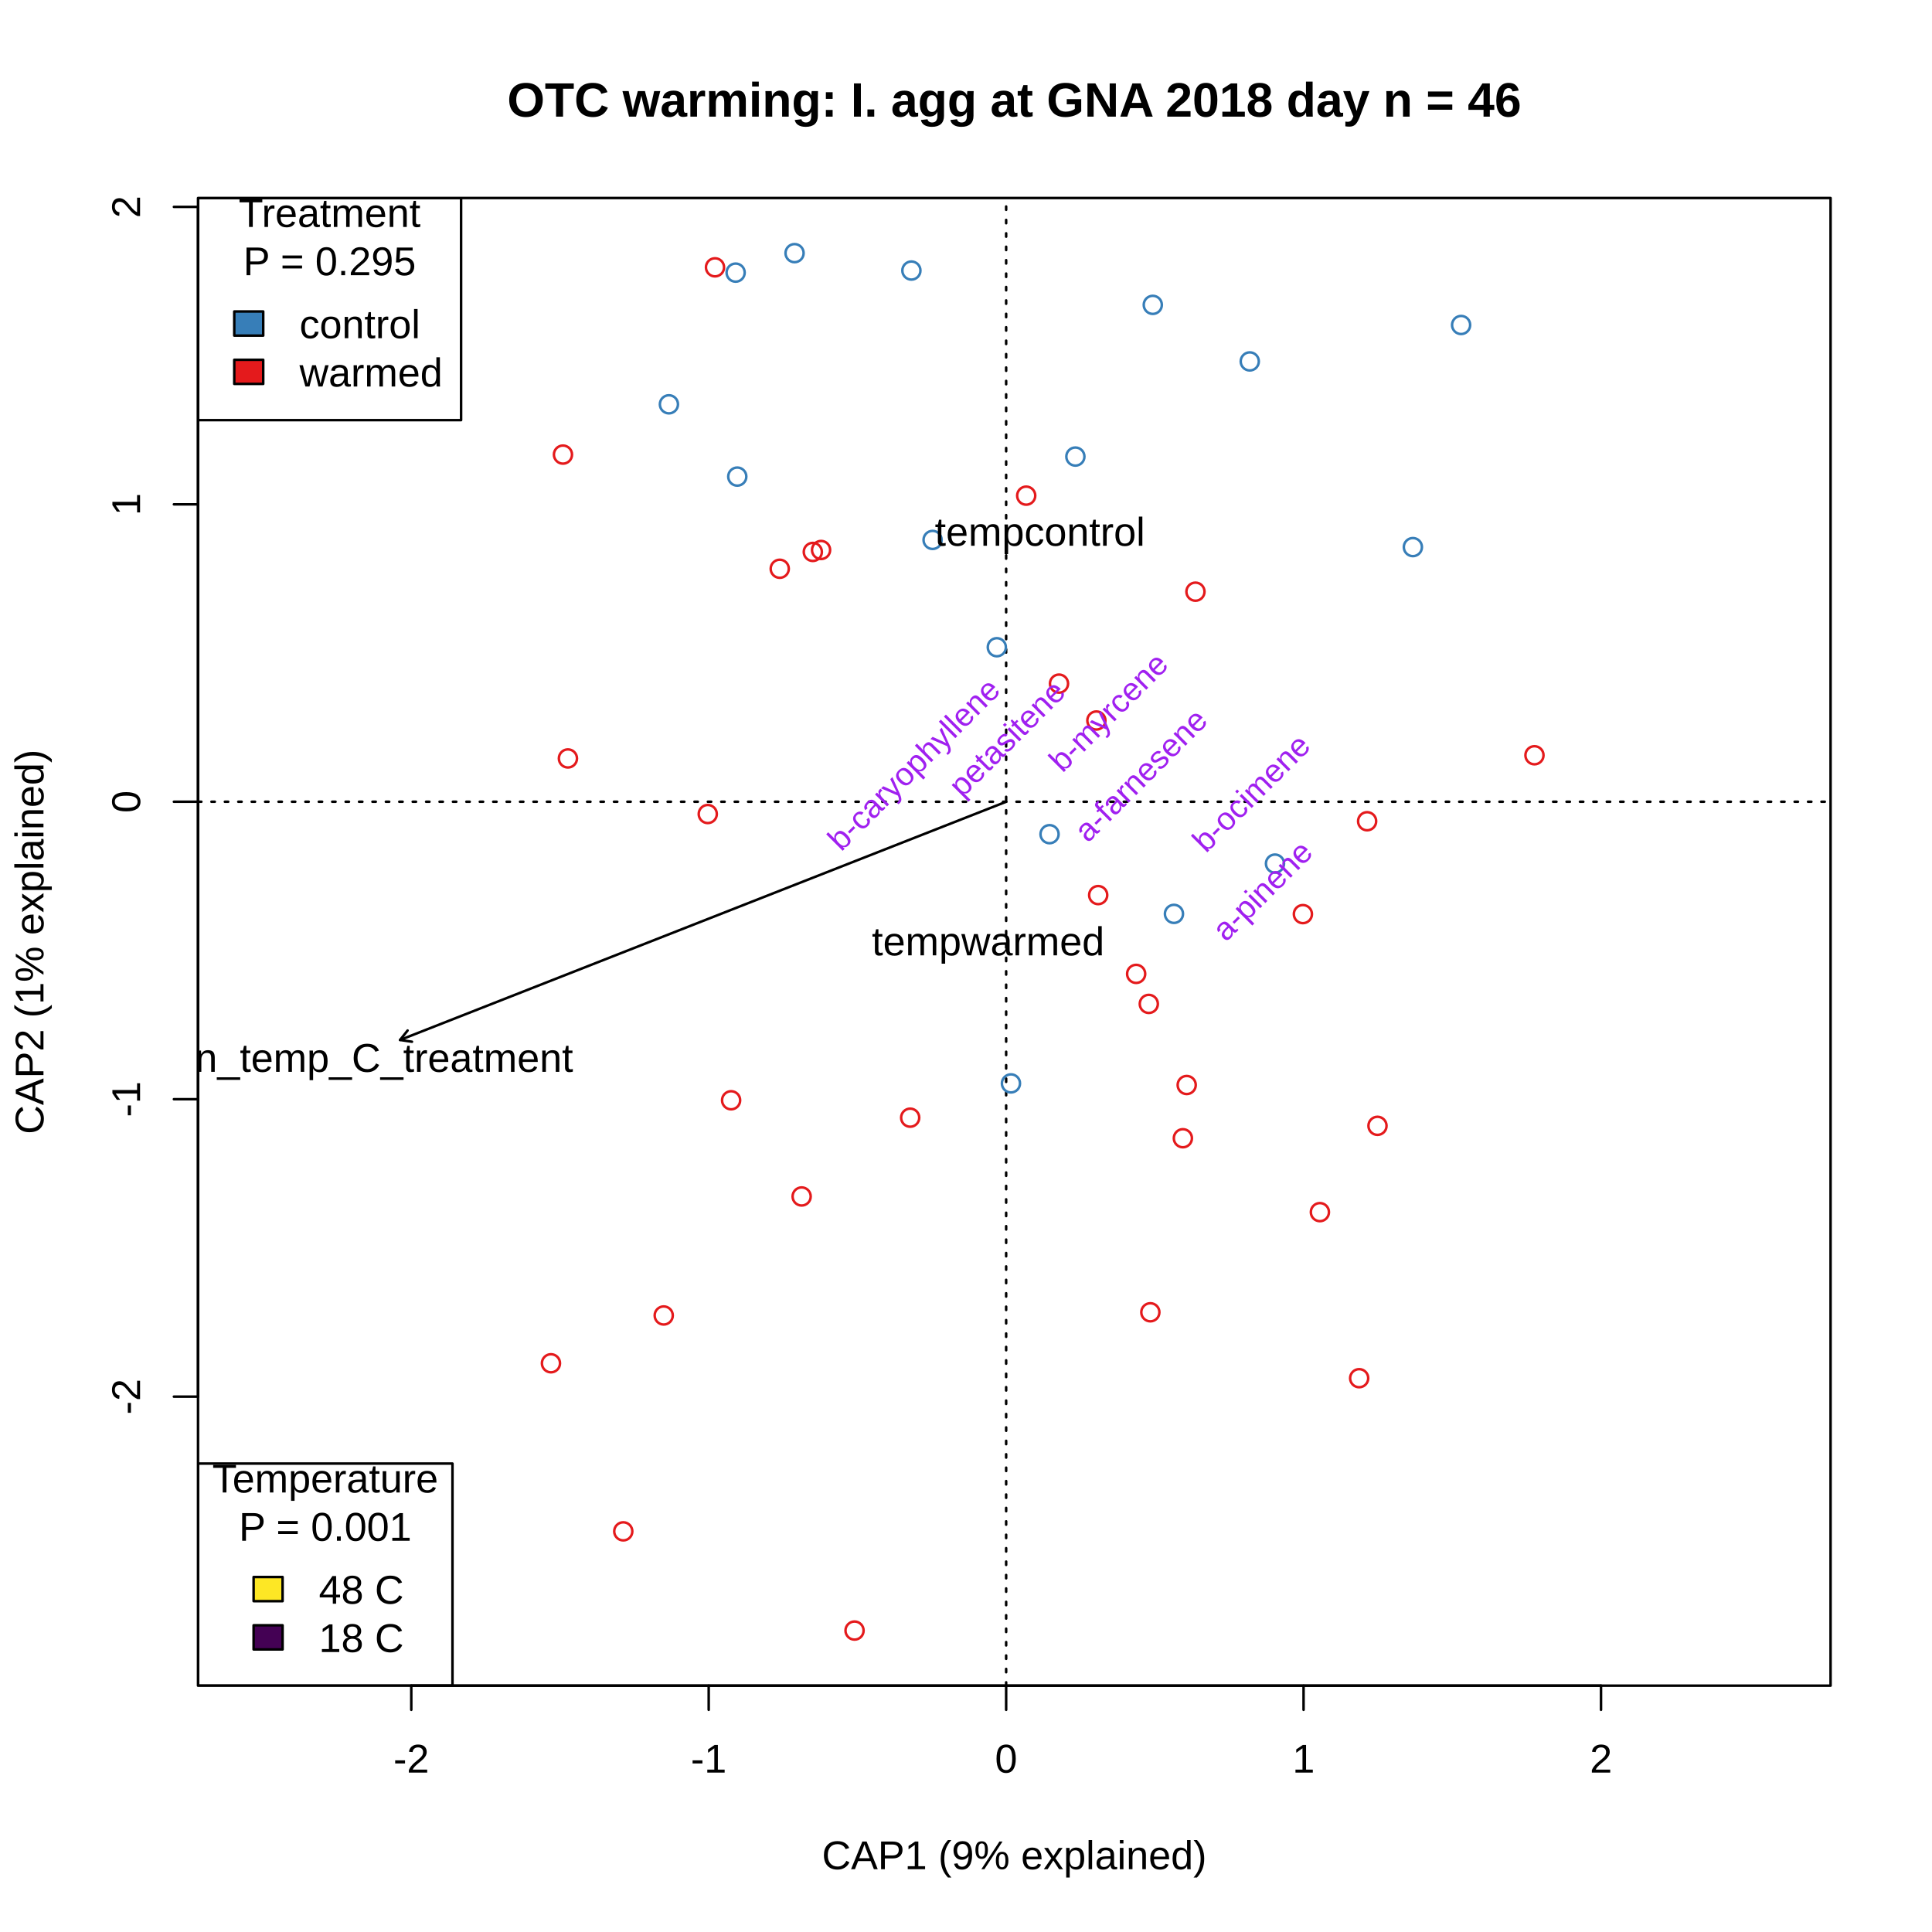
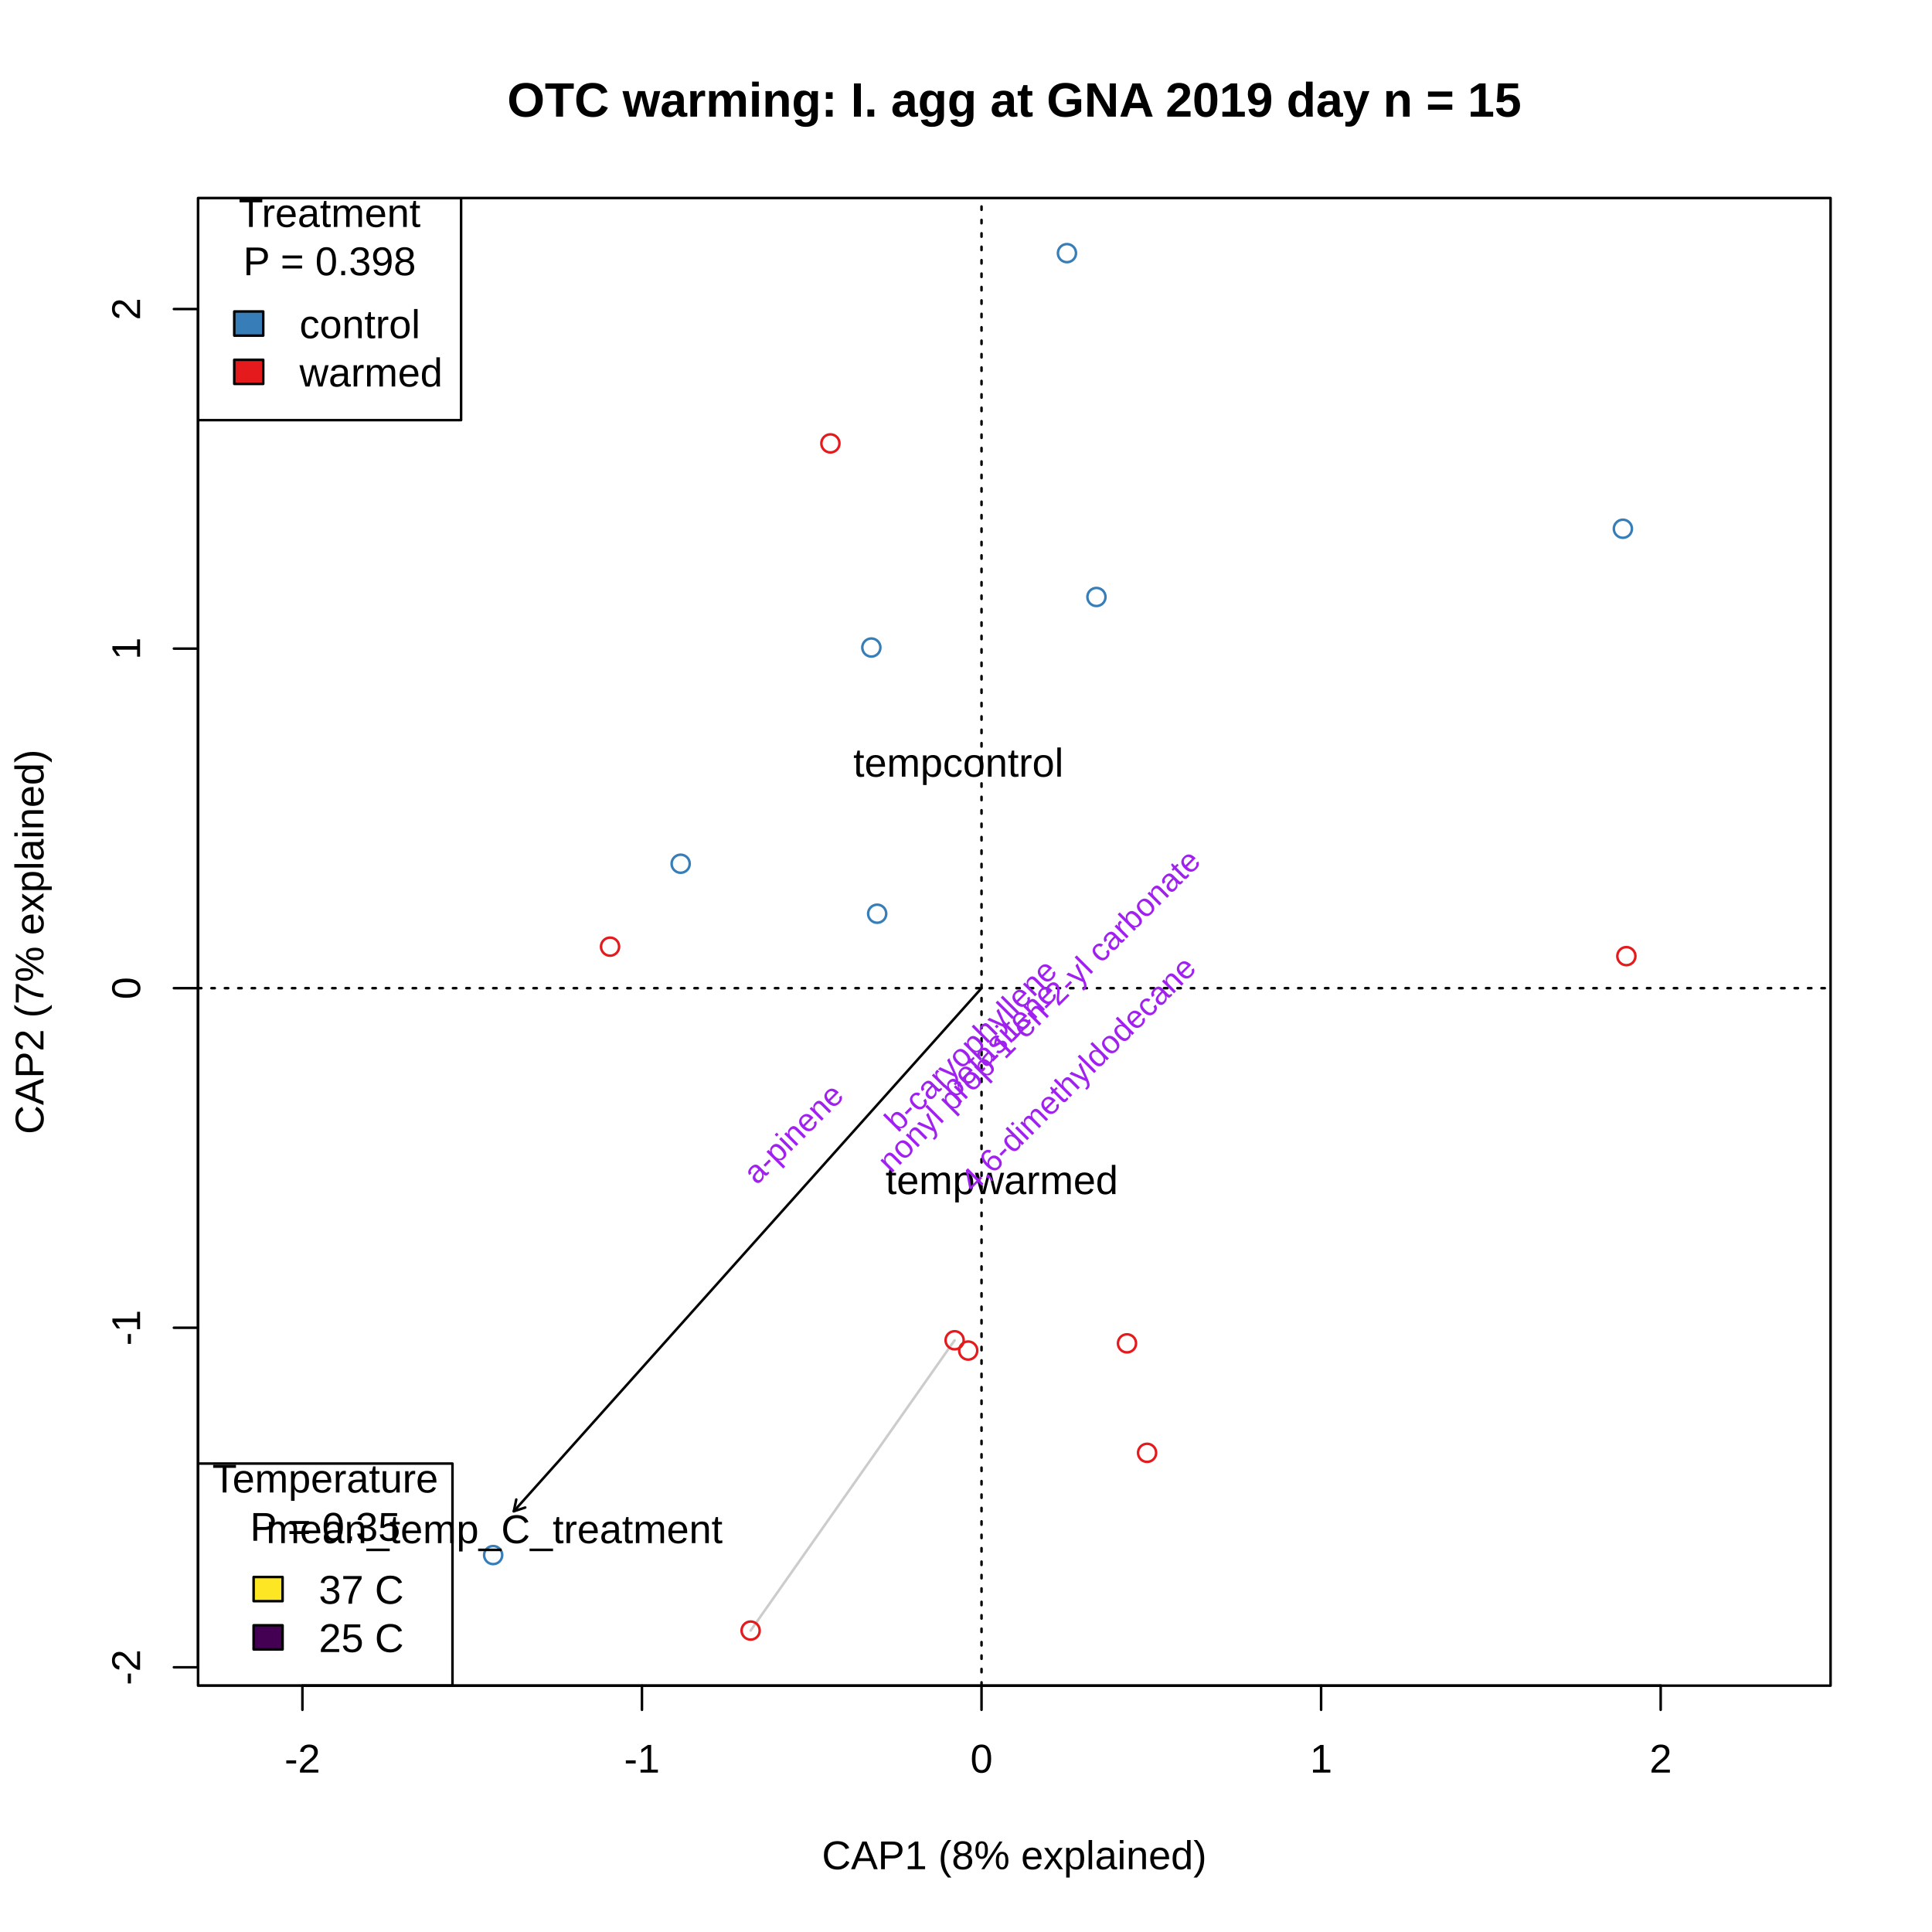
<svg xmlns="http://www.w3.org/2000/svg" class="svglite" width="576.00pt" height="576.00pt" viewBox="0 0 576.00 576.00">
  <defs>
    <style type="text/css">
    .svglite line, .svglite polyline, .svglite polygon, .svglite path, .svglite rect, .svglite circle {
      fill: none;
      stroke: #000000;
      stroke-linecap: round;
      stroke-linejoin: round;
      stroke-miterlimit: 10.00;
    }
    .svglite text {
      white-space: pre;
    }
  </style>
  </defs>
  <rect width="100%" height="100%" style="stroke: none; fill: #FFFFFF;" />
  <defs>
    <clipPath id="cpMC4wMHw1NzYuMDB8MC4wMHw1NzYuMDA=">
      <rect x="0.00" y="0.00" width="576.00" height="576.00" />
    </clipPath>
  </defs>
  <g clip-path="url(#cpMC4wMHw1NzYuMDB8MC4wMHw1NzYuMDA=)">
</g>
  <defs>
    <clipPath id="cpNTkuMDR8NTQ1Ljc2fDU5LjA0fDUwMi41Ng==">
      <rect x="59.04" y="59.04" width="486.72" height="443.52" />
    </clipPath>
  </defs>
  <g clip-path="url(#cpNTkuMDR8NTQ1Ljc2fDU5LjA0fDUwMi41Ng==)">
</g>
  <g clip-path="url(#cpMC4wMHw1NzYuMDB8MC4wMHw1NzYuMDA=)">
-     <line x1="122.62" y1="502.56" x2="477.32" y2="502.56" style="stroke-width: 0.75;" />
-     <line x1="122.62" y1="502.56" x2="122.62" y2="509.76" style="stroke-width: 0.75;" />
-     <line x1="211.29" y1="502.56" x2="211.29" y2="509.76" style="stroke-width: 0.75;" />
-     <line x1="299.97" y1="502.56" x2="299.97" y2="509.76" style="stroke-width: 0.75;" />
-     <line x1="388.64" y1="502.56" x2="388.64" y2="509.76" style="stroke-width: 0.75;" />
-     <line x1="477.32" y1="502.56" x2="477.32" y2="509.76" style="stroke-width: 0.75;" />
-     <text x="122.62" y="528.48" text-anchor="middle" style="font-size: 12.00px; font-family: &quot;Arial&quot;;">-2</text>
-     <text x="211.29" y="528.48" text-anchor="middle" style="font-size: 12.00px; font-family: &quot;Arial&quot;;">-1</text>
-     <text x="299.97" y="528.48" text-anchor="middle" style="font-size: 12.00px; font-family: &quot;Arial&quot;;">0</text>
-     <text x="388.64" y="528.48" text-anchor="middle" style="font-size: 12.00px; font-family: &quot;Arial&quot;;">1</text>
-     <text x="477.32" y="528.48" text-anchor="middle" style="font-size: 12.00px; font-family: &quot;Arial&quot;;">2</text>
-     <line x1="59.04" y1="416.39" x2="59.04" y2="61.68" style="stroke-width: 0.75;" />
-     <line x1="59.04" y1="416.39" x2="51.84" y2="416.39" style="stroke-width: 0.75;" />
-     <line x1="59.04" y1="327.71" x2="51.84" y2="327.71" style="stroke-width: 0.75;" />
-     <line x1="59.04" y1="239.03" x2="51.84" y2="239.03" style="stroke-width: 0.75;" />
-     <line x1="59.04" y1="150.36" x2="51.84" y2="150.36" style="stroke-width: 0.75;" />
-     <line x1="59.04" y1="61.68" x2="51.84" y2="61.68" style="stroke-width: 0.75;" />
-     <text transform="translate(41.76,416.39) rotate(-90)" text-anchor="middle" style="font-size: 12.00px; font-family: &quot;Arial&quot;;">-2</text>
-     <text transform="translate(41.76,327.71) rotate(-90)" text-anchor="middle" style="font-size: 12.00px; font-family: &quot;Arial&quot;;">-1</text>
-     <text transform="translate(41.76,239.03) rotate(-90)" text-anchor="middle" style="font-size: 12.00px; font-family: &quot;Arial&quot;;">0</text>
-     <text transform="translate(41.76,150.36) rotate(-90)" text-anchor="middle" style="font-size: 12.00px; font-family: &quot;Arial&quot;;">1</text>
-     <text transform="translate(41.76,61.68) rotate(-90)" text-anchor="middle" style="font-size: 12.00px; font-family: &quot;Arial&quot;;">2</text>
+     <line x1="90.16" y1="502.56" x2="495.11" y2="502.56" style="stroke-width: 0.75;" />
+     <line x1="90.16" y1="502.56" x2="90.16" y2="509.76" style="stroke-width: 0.75;" />
+     <line x1="191.39" y1="502.56" x2="191.39" y2="509.76" style="stroke-width: 0.75;" />
+     <line x1="292.63" y1="502.56" x2="292.63" y2="509.76" style="stroke-width: 0.75;" />
+     <line x1="393.87" y1="502.56" x2="393.87" y2="509.76" style="stroke-width: 0.75;" />
+     <line x1="495.11" y1="502.56" x2="495.11" y2="509.76" style="stroke-width: 0.75;" />
+     <text x="90.16" y="528.48" text-anchor="middle" style="font-size: 12.00px; font-family: &quot;Arial&quot;;">-2</text>
+     <text x="191.39" y="528.48" text-anchor="middle" style="font-size: 12.00px; font-family: &quot;Arial&quot;;">-1</text>
+     <text x="292.63" y="528.48" text-anchor="middle" style="font-size: 12.00px; font-family: &quot;Arial&quot;;">0</text>
+     <text x="393.87" y="528.48" text-anchor="middle" style="font-size: 12.00px; font-family: &quot;Arial&quot;;">1</text>
+     <text x="495.11" y="528.48" text-anchor="middle" style="font-size: 12.00px; font-family: &quot;Arial&quot;;">2</text>
+     <line x1="59.04" y1="497.08" x2="59.04" y2="92.14" style="stroke-width: 0.75;" />
+     <line x1="59.04" y1="497.08" x2="51.84" y2="497.08" style="stroke-width: 0.75;" />
+     <line x1="59.04" y1="395.85" x2="51.84" y2="395.85" style="stroke-width: 0.75;" />
+     <line x1="59.04" y1="294.61" x2="51.84" y2="294.61" style="stroke-width: 0.75;" />
+     <line x1="59.04" y1="193.37" x2="51.84" y2="193.37" style="stroke-width: 0.75;" />
+     <line x1="59.04" y1="92.14" x2="51.84" y2="92.14" style="stroke-width: 0.75;" />
+     <text transform="translate(41.76,497.08) rotate(-90)" text-anchor="middle" style="font-size: 12.00px; font-family: &quot;Arial&quot;;">-2</text>
+     <text transform="translate(41.76,395.85) rotate(-90)" text-anchor="middle" style="font-size: 12.00px; font-family: &quot;Arial&quot;;">-1</text>
+     <text transform="translate(41.76,294.61) rotate(-90)" text-anchor="middle" style="font-size: 12.00px; font-family: &quot;Arial&quot;;">0</text>
+     <text transform="translate(41.76,193.37) rotate(-90)" text-anchor="middle" style="font-size: 12.00px; font-family: &quot;Arial&quot;;">1</text>
+     <text transform="translate(41.76,92.14) rotate(-90)" text-anchor="middle" style="font-size: 12.00px; font-family: &quot;Arial&quot;;">2</text>
    <polygon points="59.04,502.56 545.76,502.56 545.76,59.04 59.04,59.04 " style="stroke-width: 0.75;" />
-     <text x="302.40" y="557.28" text-anchor="middle" style="font-size: 12.00px; font-family: &quot;Arial&quot;;">CAP1 (9% explained)</text>
-     <text transform="translate(12.96,280.80) rotate(-90)" text-anchor="middle" style="font-size: 12.00px; font-family: &quot;Arial&quot;;">CAP2 (1% explained)</text>
+     <text x="302.40" y="557.28" text-anchor="middle" style="font-size: 12.00px; font-family: &quot;Arial&quot;;">CAP1 (8% explained)</text>
+     <text transform="translate(12.96,280.80) rotate(-90)" text-anchor="middle" style="font-size: 12.00px; font-family: &quot;Arial&quot;;">CAP2 (7% explained)</text>
  </g>
  <g clip-path="url(#cpNTkuMDR8NTQ1Ljc2fDU5LjA0fDUwMi41Ng==)">
-     <line x1="59.04" y1="239.03" x2="545.76" y2="239.03" style="stroke-width: 0.75; stroke-dasharray: 1.00,3.00;" />
-     <line x1="299.97" y1="502.56" x2="299.97" y2="59.04" style="stroke-width: 0.75; stroke-dasharray: 1.00,3.00;" />
+     <line x1="59.04" y1="294.61" x2="545.76" y2="294.61" style="stroke-width: 0.75; stroke-dasharray: 1.00,3.00;" />
+     <line x1="292.63" y1="502.56" x2="292.63" y2="59.04" style="stroke-width: 0.75; stroke-dasharray: 1.00,3.00;" />
  </g>
  <g clip-path="url(#cpMC4wMHw1NzYuMDB8MC4wMHw1NzYuMDA=)">
-     <text x="302.40" y="34.77" text-anchor="middle" style="font-size: 14.40px; font-weight: bold; font-family: &quot;Arial&quot;;">OTC warming: I. agg at GNA 2018 day n = 46</text>
+     <text x="302.40" y="34.77" text-anchor="middle" style="font-size: 14.40px; font-weight: bold; font-family: &quot;Arial&quot;;">OTC warming: I. agg at GNA 2019 day n = 15</text>
  </g>
  <g clip-path="url(#cpNTkuMDR8NTQ1Ljc2fDU5LjA0fDUwMi41Ng==)">
    <rect x="59.04" y="59.04" width="78.43" height="66.22" style="stroke-width: 0.75;" />
    <rect x="69.84" y="92.86" width="8.64" height="7.20" style="stroke-width: 0.75; fill: #377EB8;" />
    <rect x="69.84" y="107.26" width="8.64" height="7.20" style="stroke-width: 0.75; fill: #E41A1C;" />
    <text x="98.26" y="67.66" text-anchor="middle" style="font-size: 12.00px; font-family: &quot;Arial&quot;;">Treatment </text>
-     <text x="98.26" y="82.06" text-anchor="middle" style="font-size: 12.00px; font-family: &quot;Arial&quot;;">P = 0.295</text>
+     <text x="98.26" y="82.06" text-anchor="middle" style="font-size: 12.00px; font-family: &quot;Arial&quot;;">P = 0.398</text>
    <text x="89.28" y="100.83" style="font-size: 12.00px; font-family: &quot;Arial&quot;;">control</text>
    <text x="89.28" y="115.23" style="font-size: 12.00px; font-family: &quot;Arial&quot;;">warmed</text>
    <rect x="59.04" y="436.34" width="75.86" height="66.22" style="stroke-width: 0.75;" />
    <rect x="75.61" y="470.16" width="8.64" height="7.20" style="stroke-width: 0.75; fill: #FDE725;" />
    <rect x="75.61" y="484.56" width="8.64" height="7.20" style="stroke-width: 0.75; fill: #440154;" />
    <text x="96.97" y="444.96" text-anchor="middle" style="font-size: 12.00px; font-family: &quot;Arial&quot;;">Temperature </text>
-     <text x="96.97" y="459.36" text-anchor="middle" style="font-size: 12.00px; font-family: &quot;Arial&quot;;">P = 0.001</text>
-     <text x="95.05" y="478.13" style="font-size: 12.00px; font-family: &quot;Arial&quot;;">48  C</text>
-     <text x="95.05" y="492.53" style="font-size: 12.00px; font-family: &quot;Arial&quot;;">18  C</text>
-     <circle cx="350.00" cy="272.46" r="2.70" style="stroke-width: 0.75; stroke: #377EB8;" />
-     <circle cx="421.23" cy="163.11" r="2.70" style="stroke-width: 0.75; stroke: #377EB8;" />
-     <circle cx="164.26" cy="406.44" r="2.70" style="stroke-width: 0.75; stroke: #E41A1C;" />
-     <circle cx="320.61" cy="136.12" r="2.70" style="stroke-width: 0.75; stroke: #377EB8;" />
-     <circle cx="219.32" cy="81.28" r="2.70" style="stroke-width: 0.75; stroke: #377EB8;" />
-     <circle cx="219.81" cy="142.09" r="2.70" style="stroke-width: 0.75; stroke: #377EB8;" />
-     <circle cx="301.40" cy="323.00" r="2.70" style="stroke-width: 0.75; stroke: #377EB8;" />
-     <circle cx="278.04" cy="160.97" r="2.70" style="stroke-width: 0.75; stroke: #377EB8;" />
-     <circle cx="312.91" cy="248.70" r="2.70" style="stroke-width: 0.75; stroke: #377EB8;" />
-     <circle cx="435.61" cy="96.89" r="2.70" style="stroke-width: 0.75; stroke: #377EB8;" />
-     <circle cx="372.60" cy="107.75" r="2.70" style="stroke-width: 0.75; stroke: #377EB8;" />
-     <circle cx="380.12" cy="257.47" r="2.70" style="stroke-width: 0.75; stroke: #377EB8;" />
-     <circle cx="297.19" cy="192.96" r="2.70" style="stroke-width: 0.75; stroke: #377EB8;" />
-     <circle cx="405.22" cy="410.89" r="2.70" style="stroke-width: 0.75; stroke: #E41A1C;" />
-     <circle cx="338.73" cy="290.35" r="2.70" style="stroke-width: 0.75; stroke: #E41A1C;" />
-     <circle cx="457.48" cy="225.17" r="2.70" style="stroke-width: 0.75; stroke: #E41A1C;" />
-     <circle cx="305.95" cy="147.77" r="2.70" style="stroke-width: 0.75; stroke: #E41A1C;" />
-     <circle cx="407.59" cy="244.84" r="2.70" style="stroke-width: 0.75; stroke: #E41A1C;" />
-     <circle cx="410.68" cy="335.65" r="2.70" style="stroke-width: 0.75; stroke: #E41A1C;" />
-     <circle cx="342.96" cy="391.24" r="2.70" style="stroke-width: 0.75; stroke: #E41A1C;" />
-     <circle cx="254.77" cy="486.13" r="2.70" style="stroke-width: 0.75; stroke: #E41A1C;" />
-     <circle cx="327.41" cy="266.86" r="2.70" style="stroke-width: 0.75; stroke: #E41A1C;" />
-     <circle cx="217.97" cy="328.03" r="2.70" style="stroke-width: 0.75; stroke: #E41A1C;" />
-     <circle cx="352.66" cy="339.35" r="2.70" style="stroke-width: 0.75; stroke: #E41A1C;" />
-     <circle cx="197.88" cy="392.19" r="2.70" style="stroke-width: 0.75; stroke: #E41A1C;" />
-     <circle cx="388.44" cy="272.53" r="2.70" style="stroke-width: 0.75; stroke: #E41A1C;" />
-     <circle cx="239.00" cy="356.71" r="2.70" style="stroke-width: 0.75; stroke: #E41A1C;" />
-     <circle cx="232.47" cy="169.57" r="2.70" style="stroke-width: 0.75; stroke: #E41A1C;" />
-     <circle cx="236.89" cy="75.47" r="2.70" style="stroke-width: 0.75; stroke: #377EB8;" />
-     <circle cx="393.51" cy="361.38" r="2.70" style="stroke-width: 0.75; stroke: #E41A1C;" />
-     <circle cx="356.41" cy="176.40" r="2.70" style="stroke-width: 0.75; stroke: #E41A1C;" />
-     <circle cx="326.87" cy="214.81" r="2.70" style="stroke-width: 0.75; stroke: #E41A1C;" />
-     <circle cx="342.50" cy="299.30" r="2.70" style="stroke-width: 0.75; stroke: #E41A1C;" />
-     <circle cx="242.33" cy="164.55" r="2.70" style="stroke-width: 0.75; stroke: #E41A1C;" />
-     <circle cx="343.69" cy="90.89" r="2.70" style="stroke-width: 0.75; stroke: #377EB8;" />
-     <circle cx="271.72" cy="80.66" r="2.70" style="stroke-width: 0.75; stroke: #377EB8;" />
-     <circle cx="244.79" cy="163.97" r="2.70" style="stroke-width: 0.75; stroke: #E41A1C;" />
-     <circle cx="167.84" cy="135.53" r="2.70" style="stroke-width: 0.75; stroke: #E41A1C;" />
-     <circle cx="315.73" cy="203.81" r="2.70" style="stroke-width: 0.75; stroke: #E41A1C;" />
-     <circle cx="185.82" cy="456.55" r="2.70" style="stroke-width: 0.75; stroke: #E41A1C;" />
-     <circle cx="199.43" cy="120.54" r="2.70" style="stroke-width: 0.75; stroke: #377EB8;" />
-     <circle cx="169.32" cy="226.12" r="2.70" style="stroke-width: 0.75; stroke: #E41A1C;" />
-     <circle cx="211.01" cy="242.69" r="2.70" style="stroke-width: 0.75; stroke: #E41A1C;" />
-     <circle cx="213.17" cy="79.70" r="2.70" style="stroke-width: 0.75; stroke: #E41A1C;" />
-     <circle cx="353.80" cy="323.48" r="2.70" style="stroke-width: 0.75; stroke: #E41A1C;" />
-     <circle cx="271.36" cy="333.22" r="2.70" style="stroke-width: 0.75; stroke: #E41A1C;" />
-     <text x="310.04" y="162.71" text-anchor="middle" style="font-size: 12.00px; font-family: &quot;Arial&quot;;">tempcontrol</text>
-     <text x="294.60" y="284.82" text-anchor="middle" style="font-size: 12.00px; font-family: &quot;Arial&quot;;">tempwarmed</text>
-     <line x1="299.97" y1="239.03" x2="119.27" y2="310.05" style="stroke-width: 0.75;" />
-     <polyline points="121.52,307.23 119.27,310.05 122.83,310.58 " style="stroke-width: 0.75;" />
-     <text x="102.83" y="319.55" text-anchor="middle" style="font-size: 12.00px; font-family: &quot;Arial&quot;;">mean_temp_C_treatment</text>
-     <text transform="translate(342.42,233.38) rotate(-45)" text-anchor="middle" style="font-size: 9.60px;fill: #A020F0; font-family: &quot;Arial&quot;;">a-farnesene</text>
-     <text transform="translate(332.79,214.59) rotate(-45)" text-anchor="middle" style="font-size: 9.60px;fill: #A020F0; font-family: &quot;Arial&quot;;">b-myrcene</text>
-     <text transform="translate(375.36,238.70) rotate(-45)" text-anchor="middle" style="font-size: 9.60px;fill: #A020F0; font-family: &quot;Arial&quot;;">b-ocimene</text>
-     <text transform="translate(301.84,240.90) rotate(-45)" text-anchor="middle" style="font-size: 9.60px;fill: none; font-family: &quot;Arial&quot;;">g-terpinene</text>
-     <text transform="translate(378.67,267.81) rotate(-45)" text-anchor="middle" style="font-size: 9.60px;fill: #A020F0; font-family: &quot;Arial&quot;;">a-pinene</text>
-     <text transform="translate(301.84,240.90) rotate(-45)" text-anchor="middle" style="font-size: 9.60px;fill: none; font-family: &quot;Arial&quot;;">bergamotene</text>
-     <text transform="translate(299.18,232.41) rotate(-45)" text-anchor="middle" style="font-size: 9.60px;fill: none; font-family: &quot;Arial&quot;;">(3E)-4,8-dimethylnona-1,3,7-triene</text>
-     <text transform="translate(287.04,245.40) rotate(-45)" text-anchor="middle" style="font-size: 9.60px;fill: none; font-family: &quot;Arial&quot;;">2-hexyldecan-1-ol</text>
-     <text transform="translate(301.94,243.43) rotate(-45)" text-anchor="middle" style="font-size: 9.60px;fill: none; font-family: &quot;Arial&quot;;">(1R,2R)-cyclooctane-1,2-diol</text>
-     <text transform="translate(285.33,250.73) rotate(-45)" text-anchor="middle" style="font-size: 9.60px;fill: none; font-family: &quot;Arial&quot;;">(1Z,4Z,7Z)-1,5,9,9-tetramethylcycloundeca-1,4,7-triene</text>
-     <text transform="translate(297.55,244.72) rotate(-45)" text-anchor="middle" style="font-size: 9.60px;fill: none; font-family: &quot;Arial&quot;;">(E)-hex-2-enal</text>
-     <text transform="translate(309.77,230.88) rotate(-45)" text-anchor="middle" style="font-size: 9.60px;fill: none; font-family: &quot;Arial&quot;;">(Z)-3-methylundec-2-ene</text>
-     <text transform="translate(297.35,240.63) rotate(-45)" text-anchor="middle" style="font-size: 9.60px;fill: none; font-family: &quot;Arial&quot;;">(2E)-2,7-dimethylocta-2,6-dien-1-ol</text>
-     <text transform="translate(285.28,249.62) rotate(-45)" text-anchor="middle" style="font-size: 9.60px;fill: none; font-family: &quot;Arial&quot;;">(E)-hex-3-en-1-ol</text>
-     <text transform="translate(301.85,248.84) rotate(-45)" text-anchor="middle" style="font-size: 9.60px;fill: none; font-family: &quot;Arial&quot;;">[(E)-hex-3-enyl] acetate</text>
-     <text transform="translate(301.84,240.90) rotate(-45)" text-anchor="middle" style="font-size: 9.60px;fill: none; font-family: &quot;Arial&quot;;">pseudoionone</text>
-     <text transform="translate(301.84,240.90) rotate(-45)" text-anchor="middle" style="font-size: 9.60px;fill: none; font-family: &quot;Arial&quot;;">methyl benzoate</text>
-     <text transform="translate(274.75,230.14) rotate(-45)" text-anchor="middle" style="font-size: 9.60px;fill: #A020F0; font-family: &quot;Arial&quot;;">b-caryophyllene</text>
-     <text transform="translate(289.83,243.14) rotate(-45)" text-anchor="middle" style="font-size: 9.60px;fill: none; font-family: &quot;Arial&quot;;">[(Z)-hex-3-enyl] butanoate</text>
-     <text transform="translate(294.40,234.19) rotate(-45)" text-anchor="middle" style="font-size: 9.60px;fill: none; font-family: &quot;Arial&quot;;">nonyl prop-1-en-2-yl carbonate</text>
-     <text transform="translate(296.85,241.85) rotate(-45)" text-anchor="middle" style="font-size: 9.60px;fill: none; font-family: &quot;Arial&quot;;">a-copaene</text>
-     <text transform="translate(300.12,239.68) rotate(-45)" text-anchor="middle" style="font-size: 9.60px;fill: none; font-family: &quot;Arial&quot;;">nonylcyclopropane</text>
-     <text transform="translate(301.84,240.90) rotate(-45)" text-anchor="middle" style="font-size: 9.60px;fill: none; font-family: &quot;Arial&quot;;">4,6-dimethyldodecane</text>
-     <text transform="translate(295.62,249.37) rotate(-45)" text-anchor="middle" style="font-size: 9.60px;fill: none; font-family: &quot;Arial&quot;;">a-terpineol</text>
-     <text transform="translate(296.23,247.89) rotate(-45)" text-anchor="middle" style="font-size: 9.60px;fill: none; font-family: &quot;Arial&quot;;">linalool</text>
-     <text transform="translate(325.73,248.79) rotate(-45)" text-anchor="middle" style="font-size: 9.60px;fill: none; font-family: &quot;Arial&quot;;">2,4,6-trimethyloctane</text>
-     <text transform="translate(297.10,242.92) rotate(-45)" text-anchor="middle" style="font-size: 9.60px;fill: none; font-family: &quot;Arial&quot;;">3,5-dimethyloctane</text>
-     <text transform="translate(303.09,243.78) rotate(-45)" text-anchor="middle" style="font-size: 9.60px;fill: none; font-family: &quot;Arial&quot;;">octanoic acid</text>
-     <text transform="translate(301.70,241.54) rotate(-45)" text-anchor="middle" style="font-size: 9.60px;fill: none; font-family: &quot;Arial&quot;;">2-O-(2-ethylhexyl) 1-O-(4-methylpentyl) oxalate</text>
-     <text transform="translate(302.53,222.42) rotate(-45)" text-anchor="middle" style="font-size: 9.60px;fill: #A020F0; font-family: &quot;Arial&quot;;">petasitene</text>
-     <text transform="translate(312.22,238.72) rotate(-45)" text-anchor="middle" style="font-size: 9.60px;fill: none; font-family: &quot;Arial&quot;;">trans-a-bergamotene</text>
-     <text transform="translate(307.39,239.80) rotate(-45)" text-anchor="middle" style="font-size: 9.60px;fill: none; font-family: &quot;Arial&quot;;">2-methylundecane</text>
-     <text transform="translate(301.84,240.90) rotate(-45)" text-anchor="middle" style="font-size: 9.60px;fill: none; font-family: &quot;Arial&quot;;">2-phenylacetonitrile</text>
-     <text transform="translate(301.84,240.90) rotate(-45)" text-anchor="middle" style="font-size: 9.60px;fill: none; font-family: &quot;Arial&quot;;">3-methylbutanal oxime</text>
+     <text x="96.97" y="459.36" text-anchor="middle" style="font-size: 12.00px; font-family: &quot;Arial&quot;;">P = 0.35</text>
+     <text x="95.05" y="478.13" style="font-size: 12.00px; font-family: &quot;Arial&quot;;">37  C</text>
+     <text x="95.05" y="492.53" style="font-size: 12.00px; font-family: &quot;Arial&quot;;">25  C</text>
+     <line x1="254.20" y1="442.86" x2="223.79" y2="486.13" style="stroke-width: 0.75; stroke: #CCCCCC;" />
+     <line x1="254.20" y1="442.86" x2="284.61" y2="399.58" style="stroke-width: 0.75; stroke: #CCCCCC;" />
+     <circle cx="318.10" cy="75.47" r="2.70" style="stroke-width: 0.75; stroke: #377EB8;" />
+     <circle cx="261.52" cy="272.41" r="2.70" style="stroke-width: 0.75; stroke: #377EB8;" />
+     <circle cx="326.89" cy="177.98" r="2.70" style="stroke-width: 0.75; stroke: #377EB8;" />
+     <circle cx="259.78" cy="193.05" r="2.70" style="stroke-width: 0.75; stroke: #377EB8;" />
+     <circle cx="202.93" cy="257.51" r="2.70" style="stroke-width: 0.75; stroke: #377EB8;" />
+     <circle cx="147.03" cy="463.62" r="2.70" style="stroke-width: 0.75; stroke: #377EB8;" />
+     <circle cx="483.84" cy="157.64" r="2.70" style="stroke-width: 0.75; stroke: #377EB8;" />
+     <circle cx="336.00" cy="400.50" r="2.70" style="stroke-width: 0.75; stroke: #E41A1C;" />
+     <circle cx="223.79" cy="486.13" r="2.70" style="stroke-width: 0.75; stroke: #E41A1C;" />
+     <circle cx="284.61" cy="399.58" r="2.70" style="stroke-width: 0.75; stroke: #E41A1C;" />
+     <circle cx="341.99" cy="433.14" r="2.70" style="stroke-width: 0.75; stroke: #E41A1C;" />
+     <circle cx="247.57" cy="132.19" r="2.70" style="stroke-width: 0.75; stroke: #E41A1C;" />
+     <circle cx="484.88" cy="285.06" r="2.70" style="stroke-width: 0.75; stroke: #E41A1C;" />
+     <circle cx="288.66" cy="402.65" r="2.70" style="stroke-width: 0.75; stroke: #E41A1C;" />
+     <circle cx="181.88" cy="282.23" r="2.70" style="stroke-width: 0.75; stroke: #E41A1C;" />
+     <text x="285.73" y="231.55" text-anchor="middle" style="font-size: 12.00px; font-family: &quot;Arial&quot;;">tempcontrol</text>
+     <text x="298.67" y="356.00" text-anchor="middle" style="font-size: 12.00px; font-family: &quot;Arial&quot;;">tempwarmed</text>
+     <line x1="292.63" y1="294.61" x2="153.18" y2="450.57" style="stroke-width: 0.75;" />
+     <polyline points="153.92,447.05 153.18,450.57 156.60,449.45 " style="stroke-width: 0.75;" />
+     <text x="147.40" y="460.07" text-anchor="middle" style="font-size: 12.00px; font-family: &quot;Arial&quot;;">mean_temp_C_treatment</text>
+     <text transform="translate(295.42,303.44) rotate(-45)" text-anchor="middle" style="font-size: 9.60px;fill: none; font-family: &quot;Arial&quot;;">a-farnesene</text>
+     <text transform="translate(291.76,308.89) rotate(-45)" text-anchor="middle" style="font-size: 9.60px;fill: none; font-family: &quot;Arial&quot;;">b-myrcene</text>
+     <text transform="translate(281.43,294.02) rotate(-45)" text-anchor="middle" style="font-size: 9.60px;fill: none; font-family: &quot;Arial&quot;;">b-ocimene</text>
+     <text transform="translate(294.50,296.48) rotate(-45)" text-anchor="middle" style="font-size: 9.60px;fill: none; font-family: &quot;Arial&quot;;">g-terpinene</text>
+     <text transform="translate(238.83,340.25) rotate(-45)" text-anchor="middle" style="font-size: 9.60px;fill: #A020F0; font-family: &quot;Arial&quot;;">a-pinene</text>
+     <text transform="translate(294.50,296.48) rotate(-45)" text-anchor="middle" style="font-size: 9.60px;fill: none; font-family: &quot;Arial&quot;;">bergamotene</text>
+     <text transform="translate(294.70,301.39) rotate(-45)" text-anchor="middle" style="font-size: 9.60px;fill: none; font-family: &quot;Arial&quot;;">(3E)-4,8-dimethylnona-1,3,7-triene</text>
+     <text transform="translate(294.50,296.48) rotate(-45)" text-anchor="middle" style="font-size: 9.60px;fill: none; font-family: &quot;Arial&quot;;">2-hexyldecan-1-ol</text>
+     <text transform="translate(294.50,296.48) rotate(-45)" text-anchor="middle" style="font-size: 9.60px;fill: none; font-family: &quot;Arial&quot;;">(1R,2R)-cyclooctane-1,2-diol</text>
+     <text transform="translate(294.50,296.48) rotate(-45)" text-anchor="middle" style="font-size: 9.60px;fill: none; font-family: &quot;Arial&quot;;">(1Z,4Z,7Z)-1,5,9,9-tetramethylcycloundeca-1,4,7-triene</text>
+     <text transform="translate(284.59,298.37) rotate(-45)" text-anchor="middle" style="font-size: 9.60px;fill: none; font-family: &quot;Arial&quot;;">(E)-hex-2-enal</text>
+     <text transform="translate(299.14,291.79) rotate(-45)" text-anchor="middle" style="font-size: 9.60px;fill: none; font-family: &quot;Arial&quot;;">(Z)-3-methylundec-2-ene</text>
+     <text transform="translate(296.79,311.08) rotate(-45)" text-anchor="middle" style="font-size: 9.60px;fill: none; font-family: &quot;Arial&quot;;">(2E)-2,7-dimethylocta-2,6-dien-1-ol</text>
+     <text transform="translate(282.40,299.53) rotate(-45)" text-anchor="middle" style="font-size: 9.60px;fill: none; font-family: &quot;Arial&quot;;">(E)-hex-3-en-1-ol</text>
+     <text transform="translate(288.28,295.04) rotate(-45)" text-anchor="middle" style="font-size: 9.60px;fill: none; font-family: &quot;Arial&quot;;">[(E)-hex-3-enyl] acetate</text>
+     <text transform="translate(288.20,309.36) rotate(-45)" text-anchor="middle" style="font-size: 9.60px;fill: none; font-family: &quot;Arial&quot;;">pseudoionone</text>
+     <text transform="translate(293.39,297.64) rotate(-45)" text-anchor="middle" style="font-size: 9.60px;fill: none; font-family: &quot;Arial&quot;;">methyl benzoate</text>
+     <text transform="translate(291.69,313.92) rotate(-45)" text-anchor="middle" style="font-size: 9.60px;fill: #A020F0; font-family: &quot;Arial&quot;;">b-caryophyllene</text>
+     <text transform="translate(292.77,291.84) rotate(-45)" text-anchor="middle" style="font-size: 9.60px;fill: none; font-family: &quot;Arial&quot;;">[(Z)-hex-3-enyl] butanoate</text>
+     <text transform="translate(312.03,303.63) rotate(-45)" text-anchor="middle" style="font-size: 9.60px;fill: #A020F0; font-family: &quot;Arial&quot;;">nonyl prop-1-en-2-yl carbonate</text>
+     <text transform="translate(292.03,290.98) rotate(-45)" text-anchor="middle" style="font-size: 9.60px;fill: none; font-family: &quot;Arial&quot;;">a-copaene</text>
+     <text transform="translate(294.50,296.48) rotate(-45)" text-anchor="middle" style="font-size: 9.60px;fill: none; font-family: &quot;Arial&quot;;">nonylcyclopropane</text>
+     <text transform="translate(323.70,322.46) rotate(-45)" text-anchor="middle" style="font-size: 9.60px;fill: #A020F0; font-family: &quot;Arial&quot;;">4,6-dimethyldodecane</text>
+     <text transform="translate(294.77,302.98) rotate(-45)" text-anchor="middle" style="font-size: 9.60px;fill: none; font-family: &quot;Arial&quot;;">a-terpineol</text>
+     <text transform="translate(297.46,299.13) rotate(-45)" text-anchor="middle" style="font-size: 9.60px;fill: none; font-family: &quot;Arial&quot;;">linalool</text>
+     <text transform="translate(294.50,296.48) rotate(-45)" text-anchor="middle" style="font-size: 9.60px;fill: none; font-family: &quot;Arial&quot;;">2,4,6-trimethyloctane</text>
+     <text transform="translate(294.50,296.48) rotate(-45)" text-anchor="middle" style="font-size: 9.60px;fill: none; font-family: &quot;Arial&quot;;">3,5-dimethyloctane</text>
+     <text transform="translate(295.16,297.14) rotate(-45)" text-anchor="middle" style="font-size: 9.60px;fill: none; font-family: &quot;Arial&quot;;">octanoic acid</text>
+     <text transform="translate(294.50,296.48) rotate(-45)" text-anchor="middle" style="font-size: 9.60px;fill: none; font-family: &quot;Arial&quot;;">2-O-(2-ethylhexyl) 1-O-(4-methylpentyl) oxalate</text>
+     <text transform="translate(300.10,312.34) rotate(-45)" text-anchor="middle" style="font-size: 9.60px;fill: #A020F0; font-family: &quot;Arial&quot;;">petasitene</text>
+     <text transform="translate(301.66,305.01) rotate(-45)" text-anchor="middle" style="font-size: 9.60px;fill: none; font-family: &quot;Arial&quot;;">trans-a-bergamotene</text>
+     <text transform="translate(294.50,296.48) rotate(-45)" text-anchor="middle" style="font-size: 9.60px;fill: none; font-family: &quot;Arial&quot;;">2-methylundecane</text>
+     <text transform="translate(294.50,296.48) rotate(-45)" text-anchor="middle" style="font-size: 9.60px;fill: none; font-family: &quot;Arial&quot;;">2-phenylacetonitrile</text>
+     <text transform="translate(294.50,296.48) rotate(-45)" text-anchor="middle" style="font-size: 9.60px;fill: none; font-family: &quot;Arial&quot;;">3-methylbutanal oxime</text>
  </g>
</svg>
